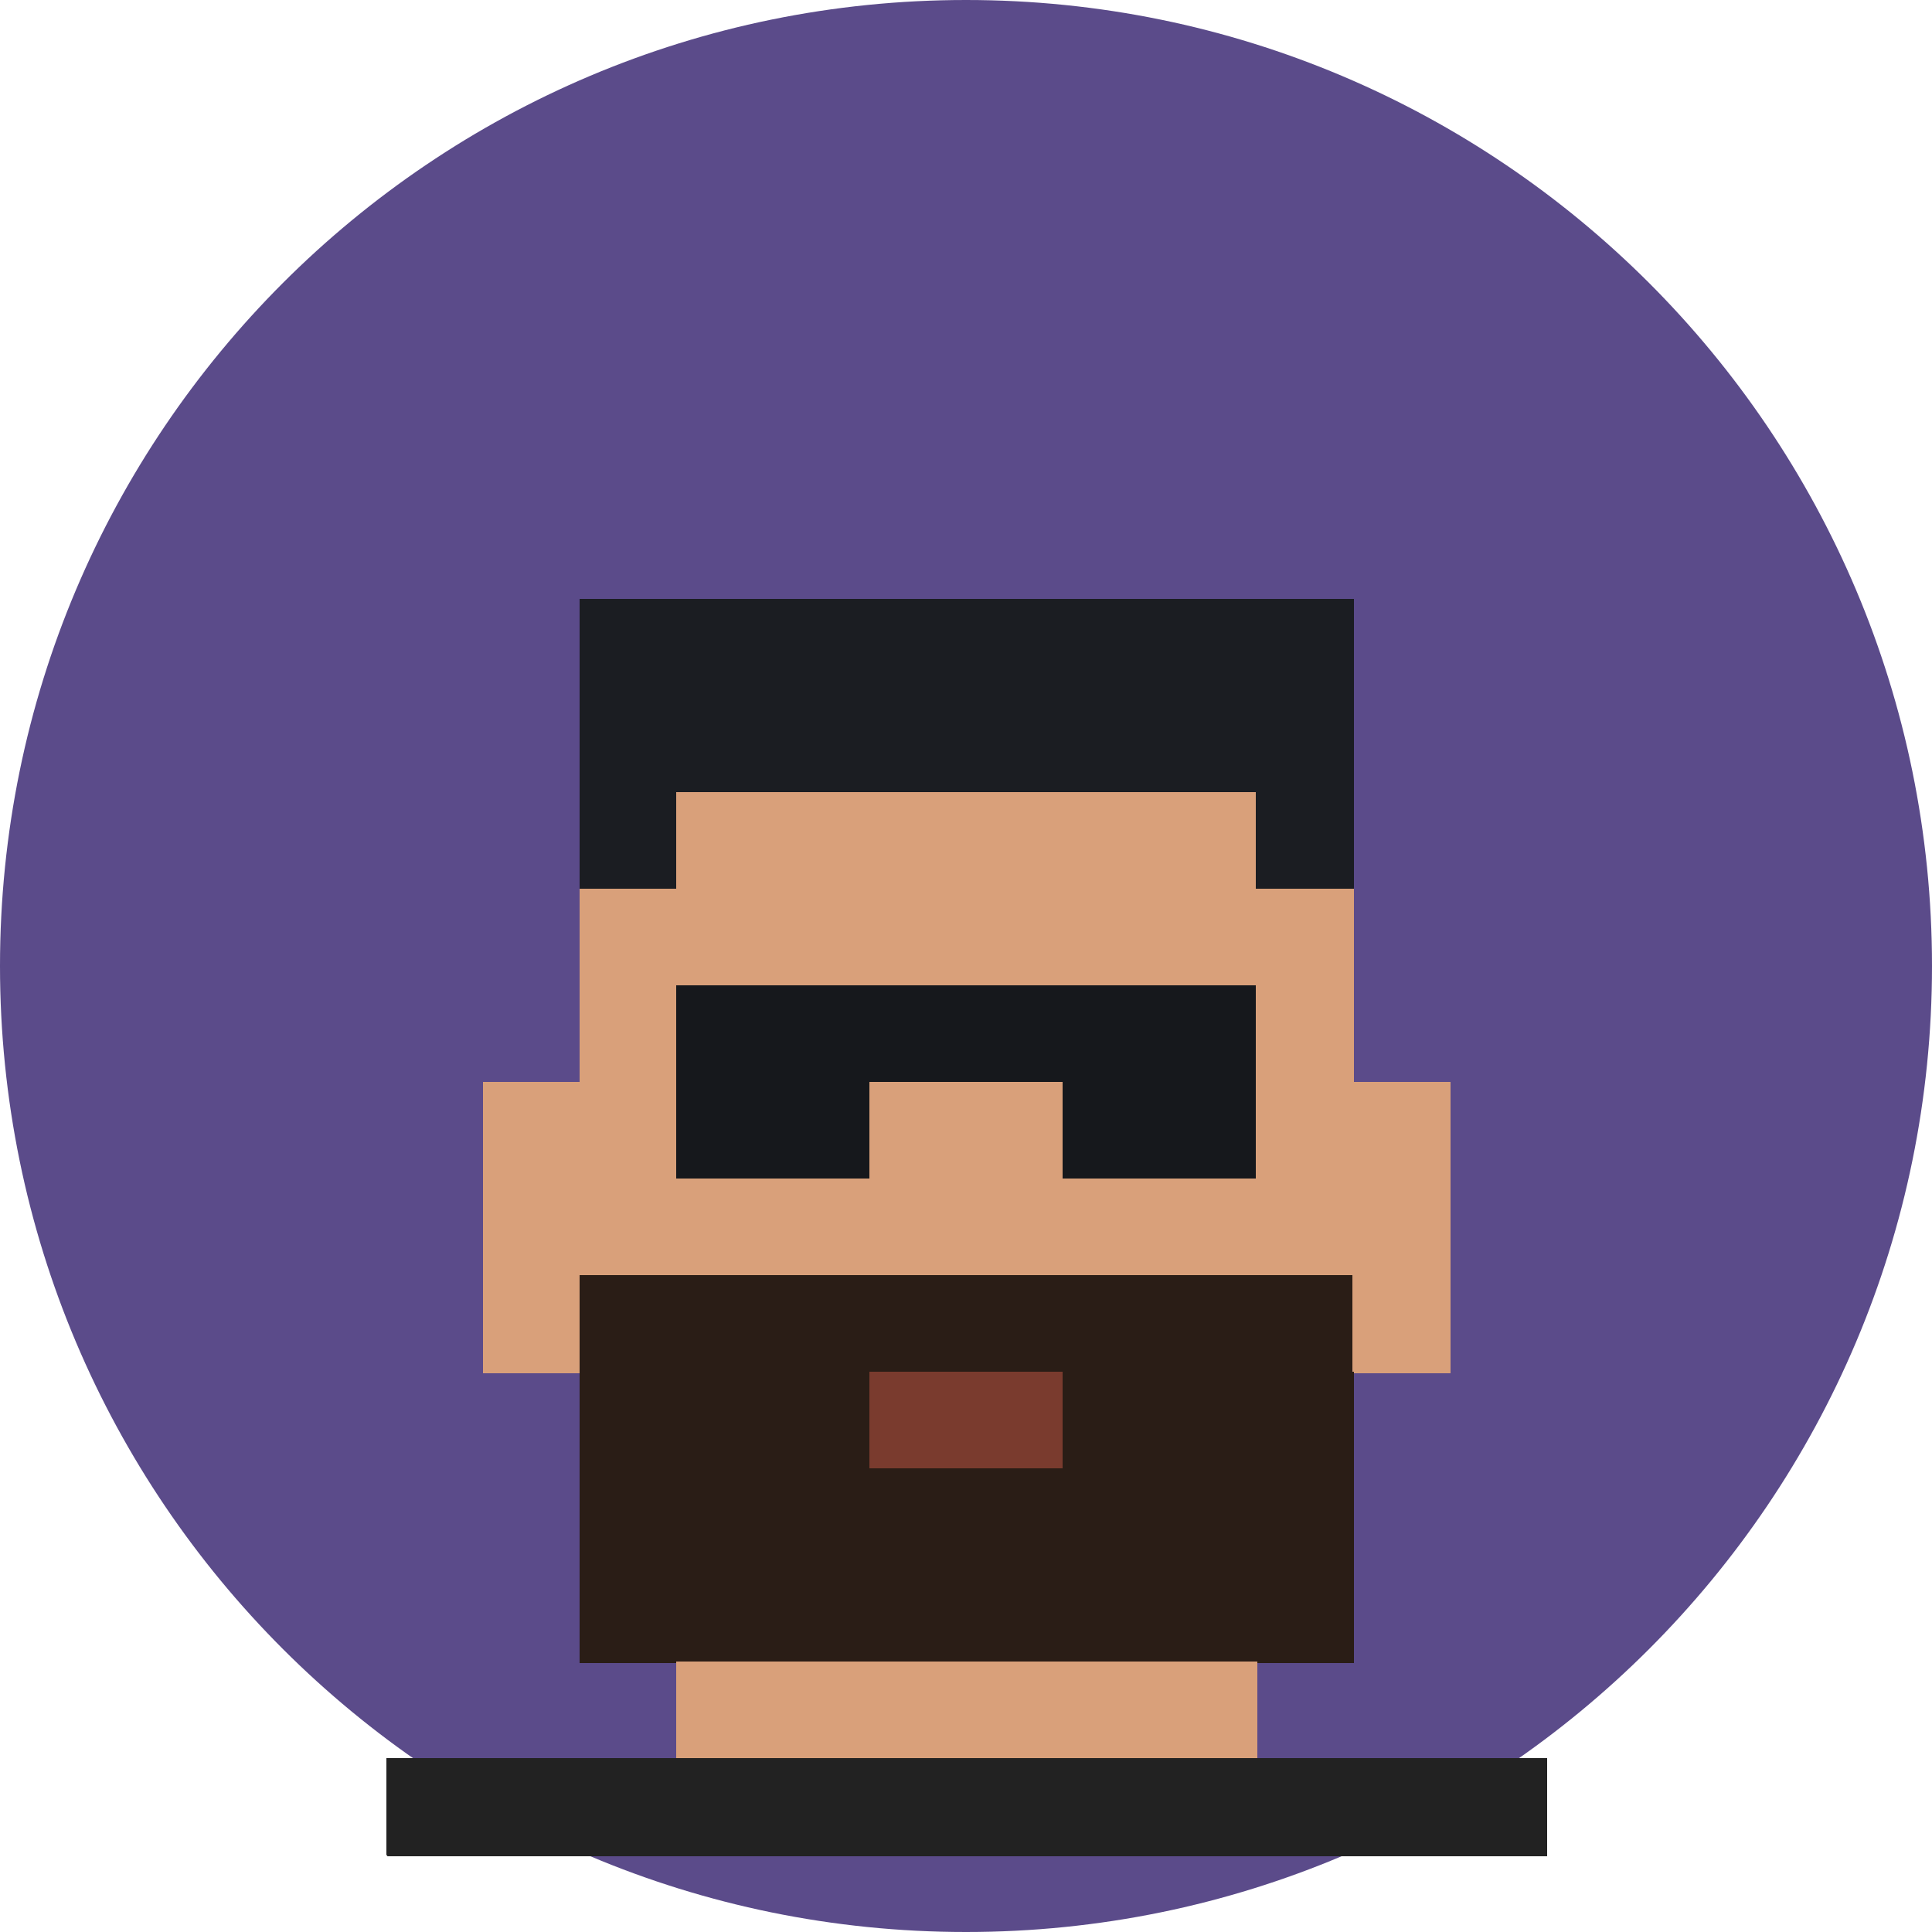
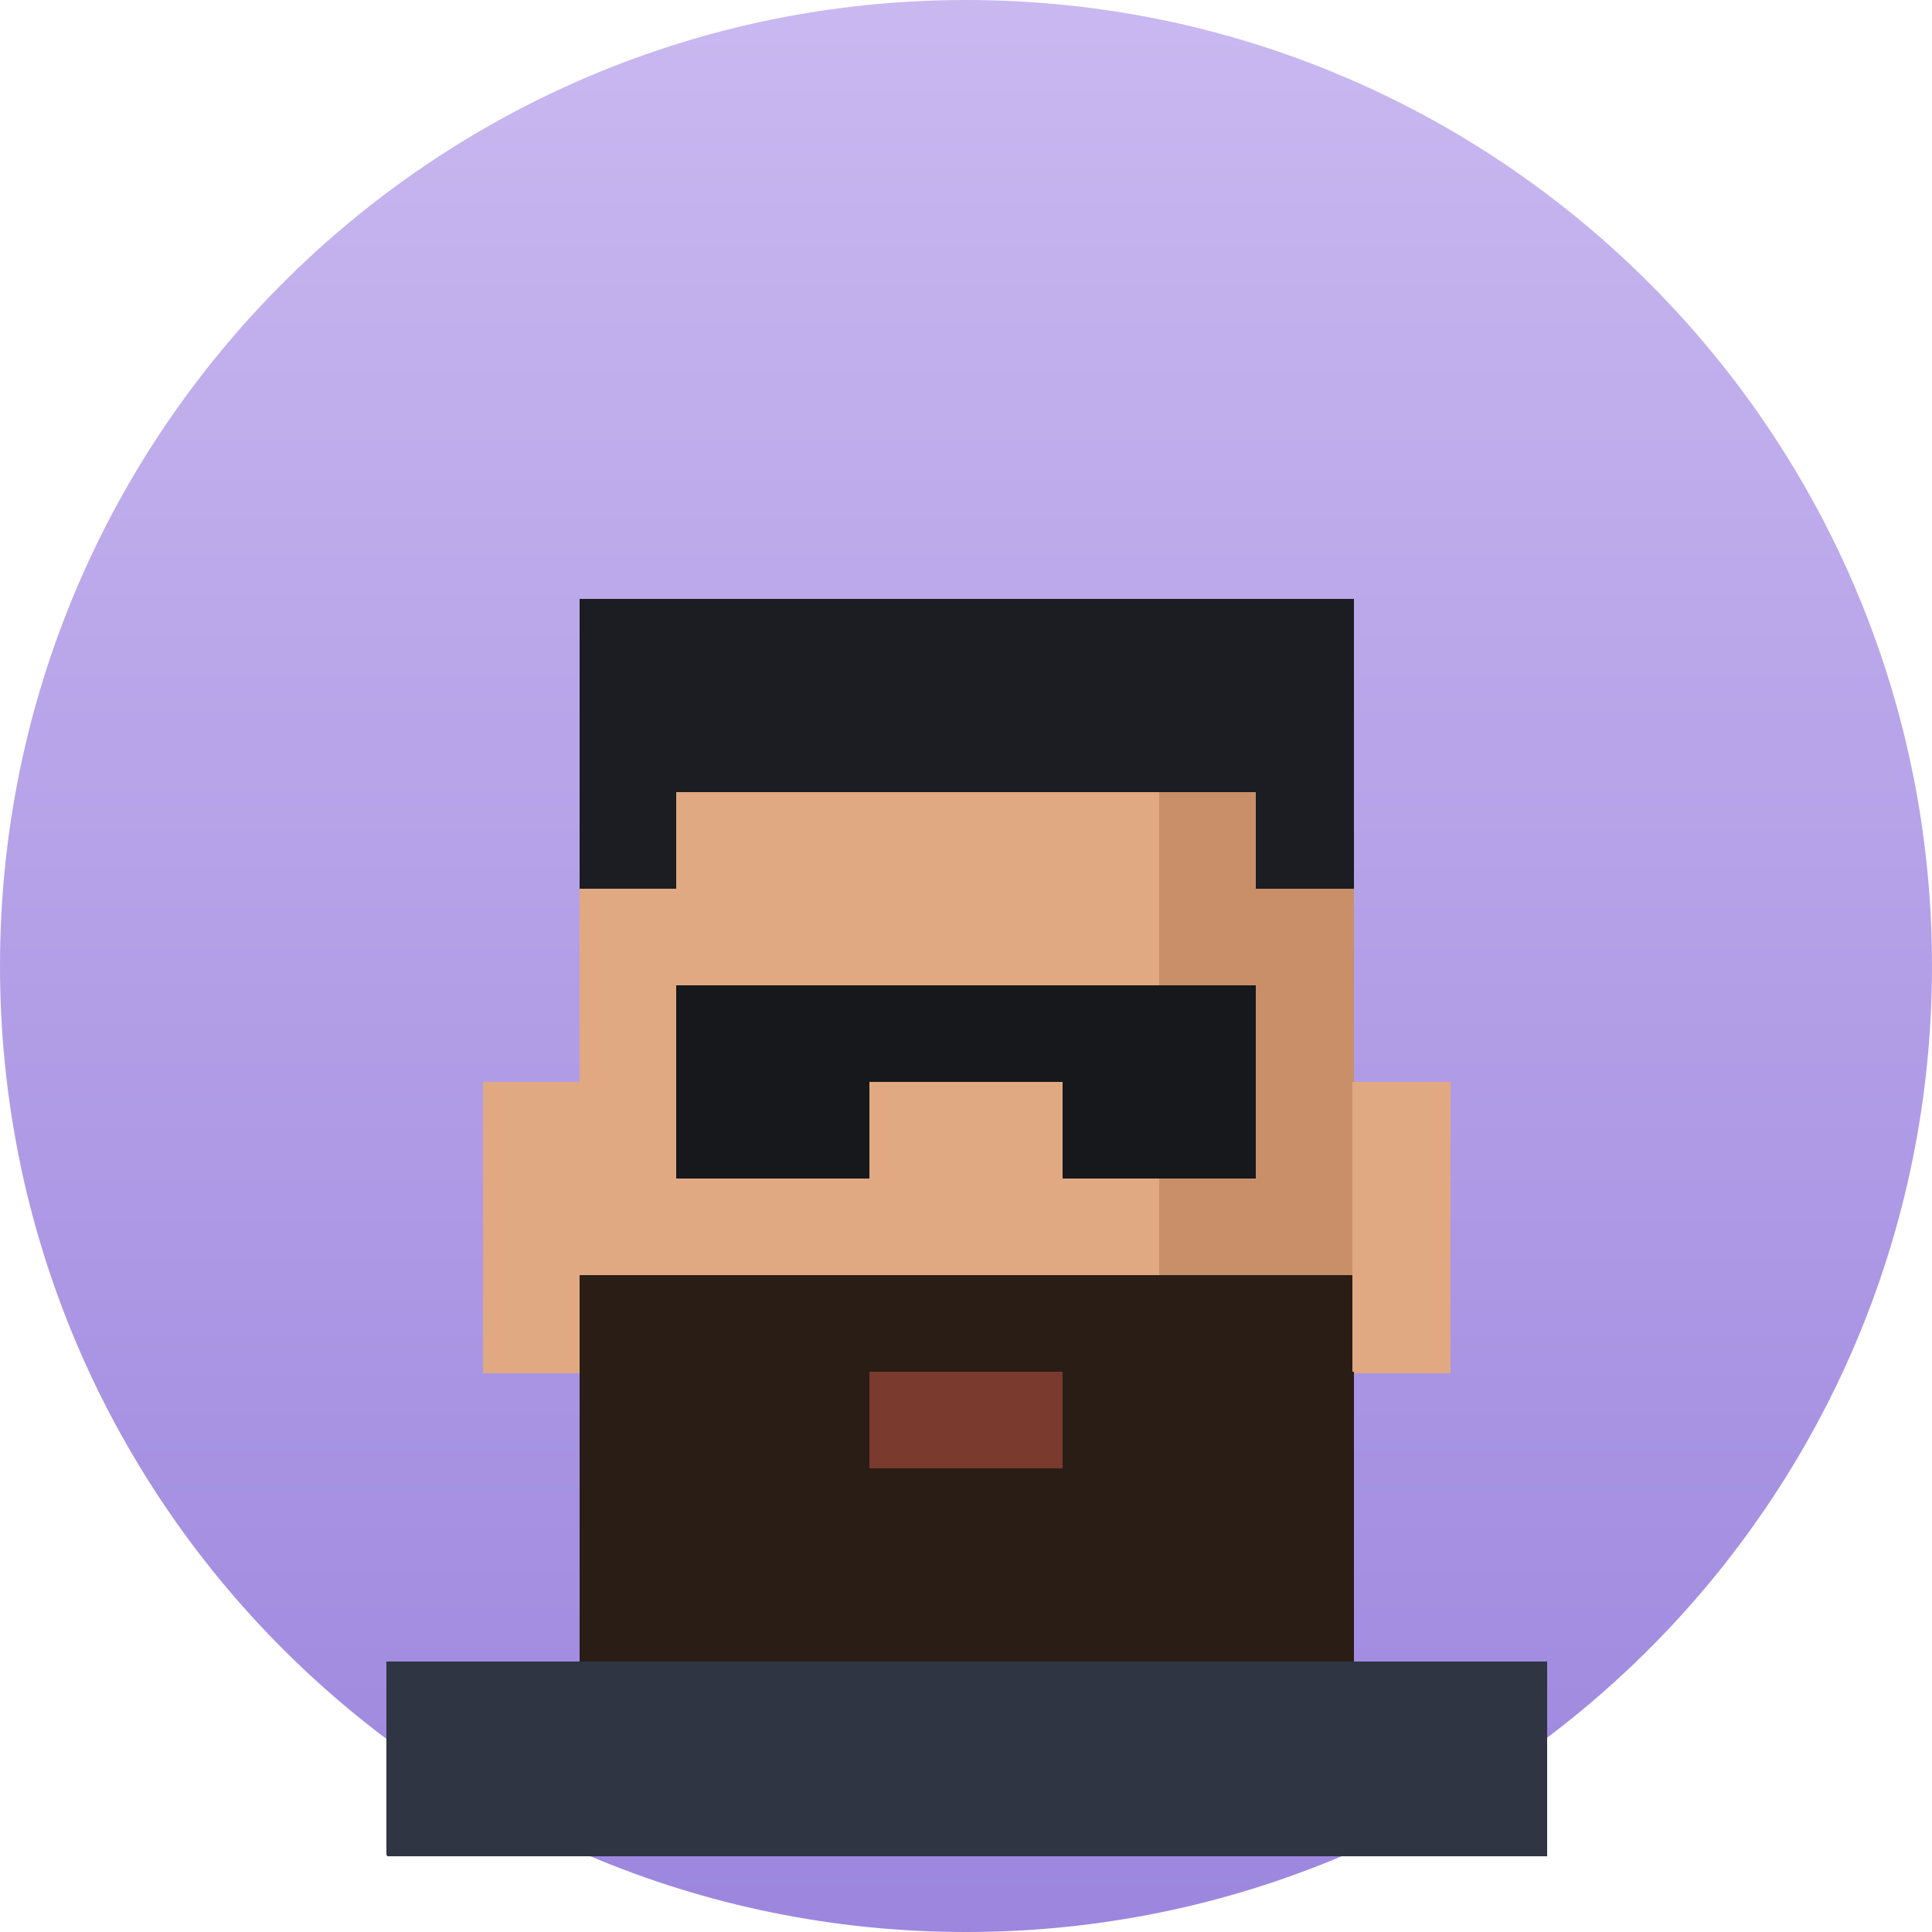
<svg xmlns="http://www.w3.org/2000/svg" viewBox="0 0 20 20" shape-rendering="crispEdges">
-   <circle cx="10" cy="10" r="10" fill="#5B4B8A" shape-rendering="geometricPrecision" />
+   <defs>
+     <linearGradient id="bg" x1="0" y1="0" x2="0" y2="1">
+       <stop offset="0" stop-color="#C9B8F0" />
+       <stop offset="1" stop-color="#9C86DE" />
+     </linearGradient>
+   </defs>
+   <circle cx="10" cy="10" r="10" fill="url(#bg)" shape-rendering="geometricPrecision" />
  <defs>
    <clipPath id="c">
      <circle cx="10" cy="10" r="10" />
    </clipPath>
  </defs>
  <g clip-path="url(#c)" transform="translate(2 3.2)">
    <rect x="4" y="3" width="1.02" height="1.02" fill="#1B1D22" />
    <rect x="5" y="3" width="1.02" height="1.02" fill="#1B1D22" />
    <rect x="6" y="3" width="1.02" height="1.02" fill="#1B1D22" />
    <rect x="7" y="3" width="1.02" height="1.02" fill="#1B1D22" />
    <rect x="8" y="3" width="1.02" height="1.02" fill="#1B1D22" />
    <rect x="9" y="3" width="1.02" height="1.02" fill="#1B1D22" />
    <rect x="10" y="3" width="1.02" height="1.02" fill="#1B1D22" />
    <rect x="11" y="3" width="1.02" height="1.02" fill="#1B1D22" />
    <rect x="4" y="4" width="1.02" height="1.02" fill="#1B1D22" />
    <rect x="5" y="4" width="1.02" height="1.02" fill="#1B1D22" />
    <rect x="6" y="4" width="1.02" height="1.02" fill="#1B1D22" />
    <rect x="7" y="4" width="1.02" height="1.02" fill="#1B1D22" />
    <rect x="8" y="4" width="1.02" height="1.02" fill="#1B1D22" />
    <rect x="9" y="4" width="1.02" height="1.02" fill="#1B1D22" />
    <rect x="10" y="4" width="1.02" height="1.02" fill="#1B1D22" />
    <rect x="11" y="4" width="1.02" height="1.02" fill="#1B1D22" />
    <rect x="4" y="5" width="1.02" height="1.02" fill="#1B1D22" />
-     <rect x="5" y="5" width="1.02" height="1.02" fill="#D9A07A" />
-     <rect x="6" y="5" width="1.02" height="1.02" fill="#D9A07A" />
-     <rect x="7" y="5" width="1.02" height="1.02" fill="#D9A07A" />
-     <rect x="8" y="5" width="1.02" height="1.02" fill="#D9A07A" />
-     <rect x="9" y="5" width="1.02" height="1.02" fill="#D9A07A" />
-     <rect x="10" y="5" width="1.02" height="1.02" fill="#D9A07A" />
+     <rect x="5" y="5" width="1.02" height="1.02" fill="#E0A981" />
+     <rect x="6" y="5" width="1.02" height="1.02" fill="#E0A981" />
+     <rect x="7" y="5" width="1.02" height="1.02" fill="#E0A981" />
+     <rect x="8" y="5" width="1.02" height="1.02" fill="#E0A981" />
+     <rect x="9" y="5" width="1.02" height="1.02" fill="#E0A981" />
+     <rect x="10" y="5" width="1.02" height="1.02" fill="#C98F68" />
    <rect x="11" y="5" width="1.02" height="1.02" fill="#1B1D22" />
-     <rect x="4" y="6" width="1.02" height="1.02" fill="#D9A07A" />
-     <rect x="5" y="6" width="1.02" height="1.02" fill="#D9A07A" />
-     <rect x="6" y="6" width="1.02" height="1.02" fill="#D9A07A" />
-     <rect x="7" y="6" width="1.02" height="1.02" fill="#D9A07A" />
-     <rect x="8" y="6" width="1.02" height="1.02" fill="#D9A07A" />
-     <rect x="9" y="6" width="1.02" height="1.02" fill="#D9A07A" />
-     <rect x="10" y="6" width="1.02" height="1.02" fill="#D9A07A" />
-     <rect x="11" y="6" width="1.02" height="1.02" fill="#D9A07A" />
-     <rect x="4" y="7" width="1.02" height="1.02" fill="#D9A07A" />
+     <rect x="4" y="6" width="1.02" height="1.02" fill="#E0A981" />
+     <rect x="5" y="6" width="1.02" height="1.02" fill="#E0A981" />
+     <rect x="6" y="6" width="1.02" height="1.02" fill="#E0A981" />
+     <rect x="7" y="6" width="1.02" height="1.02" fill="#E0A981" />
+     <rect x="8" y="6" width="1.02" height="1.02" fill="#E0A981" />
+     <rect x="9" y="6" width="1.02" height="1.02" fill="#E0A981" />
+     <rect x="10" y="6" width="1.02" height="1.02" fill="#C98F68" />
+     <rect x="11" y="6" width="1.02" height="1.02" fill="#C98F68" />
+     <rect x="4" y="7" width="1.02" height="1.02" fill="#E0A981" />
    <rect x="5" y="7" width="1.02" height="1.02" fill="#16181C" />
    <rect x="6" y="7" width="1.02" height="1.02" fill="#16181C" />
    <rect x="7" y="7" width="1.02" height="1.02" fill="#16181C" />
    <rect x="8" y="7" width="1.02" height="1.02" fill="#16181C" />
    <rect x="9" y="7" width="1.02" height="1.02" fill="#16181C" />
    <rect x="10" y="7" width="1.02" height="1.02" fill="#16181C" />
-     <rect x="11" y="7" width="1.02" height="1.02" fill="#D9A07A" />
-     <rect x="3" y="8" width="1.02" height="1.02" fill="#D9A07A" />
-     <rect x="4" y="8" width="1.02" height="1.02" fill="#D9A07A" />
+     <rect x="11" y="7" width="1.02" height="1.02" fill="#C98F68" />
+     <rect x="3" y="8" width="1.02" height="1.02" fill="#E0A981" />
+     <rect x="4" y="8" width="1.02" height="1.02" fill="#E0A981" />
    <rect x="5" y="8" width="1.02" height="1.02" fill="#16181C" />
    <rect x="6" y="8" width="1.02" height="1.02" fill="#16181C" />
-     <rect x="7" y="8" width="1.02" height="1.02" fill="#D9A07A" />
-     <rect x="8" y="8" width="1.02" height="1.02" fill="#D9A07A" />
+     <rect x="7" y="8" width="1.02" height="1.02" fill="#E0A981" />
+     <rect x="8" y="8" width="1.02" height="1.02" fill="#E0A981" />
    <rect x="9" y="8" width="1.02" height="1.02" fill="#16181C" />
    <rect x="10" y="8" width="1.02" height="1.02" fill="#16181C" />
-     <rect x="11" y="8" width="1.02" height="1.02" fill="#D9A07A" />
-     <rect x="12" y="8" width="1.02" height="1.02" fill="#D9A07A" />
-     <rect x="3" y="9" width="1.02" height="1.02" fill="#D9A07A" />
-     <rect x="4" y="9" width="1.02" height="1.02" fill="#D9A07A" />
-     <rect x="5" y="9" width="1.02" height="1.02" fill="#D9A07A" />
-     <rect x="6" y="9" width="1.02" height="1.02" fill="#D9A07A" />
-     <rect x="7" y="9" width="1.02" height="1.02" fill="#D9A07A" />
-     <rect x="8" y="9" width="1.02" height="1.02" fill="#D9A07A" />
-     <rect x="9" y="9" width="1.02" height="1.02" fill="#D9A07A" />
-     <rect x="10" y="9" width="1.02" height="1.02" fill="#D9A07A" />
-     <rect x="11" y="9" width="1.02" height="1.02" fill="#D9A07A" />
-     <rect x="12" y="9" width="1.02" height="1.02" fill="#D9A07A" />
-     <rect x="3" y="10" width="1.02" height="1.02" fill="#D9A07A" />
+     <rect x="11" y="8" width="1.02" height="1.02" fill="#C98F68" />
+     <rect x="12" y="8" width="1.02" height="1.02" fill="#E0A981" />
+     <rect x="3" y="9" width="1.02" height="1.02" fill="#E0A981" />
+     <rect x="4" y="9" width="1.02" height="1.02" fill="#E0A981" />
+     <rect x="5" y="9" width="1.02" height="1.02" fill="#E0A981" />
+     <rect x="6" y="9" width="1.02" height="1.02" fill="#E0A981" />
+     <rect x="7" y="9" width="1.02" height="1.02" fill="#E0A981" />
+     <rect x="8" y="9" width="1.02" height="1.02" fill="#E0A981" />
+     <rect x="9" y="9" width="1.02" height="1.02" fill="#E0A981" />
+     <rect x="10" y="9" width="1.02" height="1.02" fill="#C98F68" />
+     <rect x="11" y="9" width="1.02" height="1.02" fill="#C98F68" />
+     <rect x="12" y="9" width="1.02" height="1.02" fill="#E0A981" />
+     <rect x="3" y="10" width="1.02" height="1.02" fill="#E0A981" />
    <rect x="4" y="10" width="1.02" height="1.02" fill="#2A1D16" />
    <rect x="5" y="10" width="1.02" height="1.02" fill="#2A1D16" />
    <rect x="6" y="10" width="1.02" height="1.02" fill="#2A1D16" />
    <rect x="7" y="10" width="1.02" height="1.02" fill="#2A1D16" />
    <rect x="8" y="10" width="1.02" height="1.02" fill="#2A1D16" />
    <rect x="9" y="10" width="1.02" height="1.02" fill="#2A1D16" />
    <rect x="10" y="10" width="1.02" height="1.02" fill="#2A1D16" />
    <rect x="11" y="10" width="1.02" height="1.02" fill="#2A1D16" />
-     <rect x="12" y="10" width="1.02" height="1.02" fill="#D9A07A" />
+     <rect x="12" y="10" width="1.02" height="1.02" fill="#E0A981" />
    <rect x="4" y="11" width="1.02" height="1.02" fill="#2A1D16" />
    <rect x="5" y="11" width="1.02" height="1.02" fill="#2A1D16" />
    <rect x="6" y="11" width="1.02" height="1.02" fill="#2A1D16" />
    <rect x="7" y="11" width="1.02" height="1.02" fill="#7A3B2E" />
    <rect x="8" y="11" width="1.02" height="1.02" fill="#7A3B2E" />
    <rect x="9" y="11" width="1.02" height="1.02" fill="#2A1D16" />
    <rect x="10" y="11" width="1.02" height="1.02" fill="#2A1D16" />
    <rect x="11" y="11" width="1.02" height="1.02" fill="#2A1D16" />
    <rect x="4" y="12" width="1.02" height="1.02" fill="#2A1D16" />
    <rect x="5" y="12" width="1.02" height="1.02" fill="#2A1D16" />
    <rect x="6" y="12" width="1.02" height="1.02" fill="#2A1D16" />
    <rect x="7" y="12" width="1.02" height="1.02" fill="#2A1D16" />
    <rect x="8" y="12" width="1.02" height="1.02" fill="#2A1D16" />
    <rect x="9" y="12" width="1.02" height="1.02" fill="#2A1D16" />
    <rect x="10" y="12" width="1.02" height="1.02" fill="#2A1D16" />
    <rect x="11" y="12" width="1.02" height="1.02" fill="#2A1D16" />
    <rect x="4" y="13" width="1.02" height="1.02" fill="#2A1D16" />
    <rect x="5" y="13" width="1.02" height="1.02" fill="#2A1D16" />
    <rect x="6" y="13" width="1.02" height="1.02" fill="#2A1D16" />
    <rect x="7" y="13" width="1.02" height="1.02" fill="#2A1D16" />
    <rect x="8" y="13" width="1.02" height="1.02" fill="#2A1D16" />
    <rect x="9" y="13" width="1.02" height="1.02" fill="#2A1D16" />
    <rect x="10" y="13" width="1.02" height="1.02" fill="#2A1D16" />
    <rect x="11" y="13" width="1.02" height="1.02" fill="#2A1D16" />
-     <rect x="5" y="14" width="1.02" height="1.02" fill="#D9A07A" />
-     <rect x="6" y="14" width="1.02" height="1.02" fill="#D9A07A" />
-     <rect x="7" y="14" width="1.02" height="1.02" fill="#D9A07A" />
-     <rect x="8" y="14" width="1.02" height="1.02" fill="#D9A07A" />
-     <rect x="9" y="14" width="1.02" height="1.02" fill="#D9A07A" />
-     <rect x="10" y="14" width="1.02" height="1.02" fill="#D9A07A" />
-     <rect x="2" y="15" width="1.02" height="1.02" fill="#222" />
-     <rect x="3" y="15" width="1.02" height="1.02" fill="#222" />
-     <rect x="4" y="15" width="1.02" height="1.02" fill="#222" />
-     <rect x="5" y="15" width="1.02" height="1.02" fill="#222" />
-     <rect x="6" y="15" width="1.02" height="1.02" fill="#222" />
-     <rect x="7" y="15" width="1.02" height="1.02" fill="#222" />
-     <rect x="8" y="15" width="1.02" height="1.02" fill="#222" />
-     <rect x="9" y="15" width="1.02" height="1.02" fill="#222" />
-     <rect x="10" y="15" width="1.02" height="1.02" fill="#222" />
-     <rect x="11" y="15" width="1.02" height="1.02" fill="#222" />
-     <rect x="12" y="15" width="1.02" height="1.02" fill="#222" />
-     <rect x="13" y="15" width="1.02" height="1.02" fill="#222" />
+     <rect x="2" y="14" width="1.02" height="1.02" fill="#2F3542" />
+     <rect x="3" y="14" width="1.02" height="1.02" fill="#2F3542" />
+     <rect x="4" y="14" width="1.02" height="1.02" fill="#2F3542" />
+     <rect x="5" y="14" width="1.02" height="1.02" fill="#2F3542" />
+     <rect x="6" y="14" width="1.02" height="1.02" fill="#2F3542" />
+     <rect x="7" y="14" width="1.02" height="1.02" fill="#2F3542" />
+     <rect x="8" y="14" width="1.02" height="1.02" fill="#2F3542" />
+     <rect x="9" y="14" width="1.02" height="1.02" fill="#2F3542" />
+     <rect x="10" y="14" width="1.02" height="1.02" fill="#2F3542" />
+     <rect x="11" y="14" width="1.02" height="1.02" fill="#2F3542" />
+     <rect x="12" y="14" width="1.02" height="1.02" fill="#2F3542" />
+     <rect x="13" y="14" width="1.02" height="1.02" fill="#2F3542" />
+     <rect x="2" y="15" width="1.02" height="1.02" fill="#2F3542" />
+     <rect x="3" y="15" width="1.02" height="1.02" fill="#2F3542" />
+     <rect x="4" y="15" width="1.02" height="1.02" fill="#2F3542" />
+     <rect x="5" y="15" width="1.02" height="1.02" fill="#2F3542" />
+     <rect x="6" y="15" width="1.02" height="1.02" fill="#2F3542" />
+     <rect x="7" y="15" width="1.02" height="1.02" fill="#2F3542" />
+     <rect x="8" y="15" width="1.02" height="1.02" fill="#2F3542" />
+     <rect x="9" y="15" width="1.02" height="1.02" fill="#2F3542" />
+     <rect x="10" y="15" width="1.02" height="1.02" fill="#2F3542" />
+     <rect x="11" y="15" width="1.02" height="1.02" fill="#2F3542" />
+     <rect x="12" y="15" width="1.02" height="1.02" fill="#2F3542" />
+     <rect x="13" y="15" width="1.02" height="1.02" fill="#2F3542" />
  </g>
</svg>
